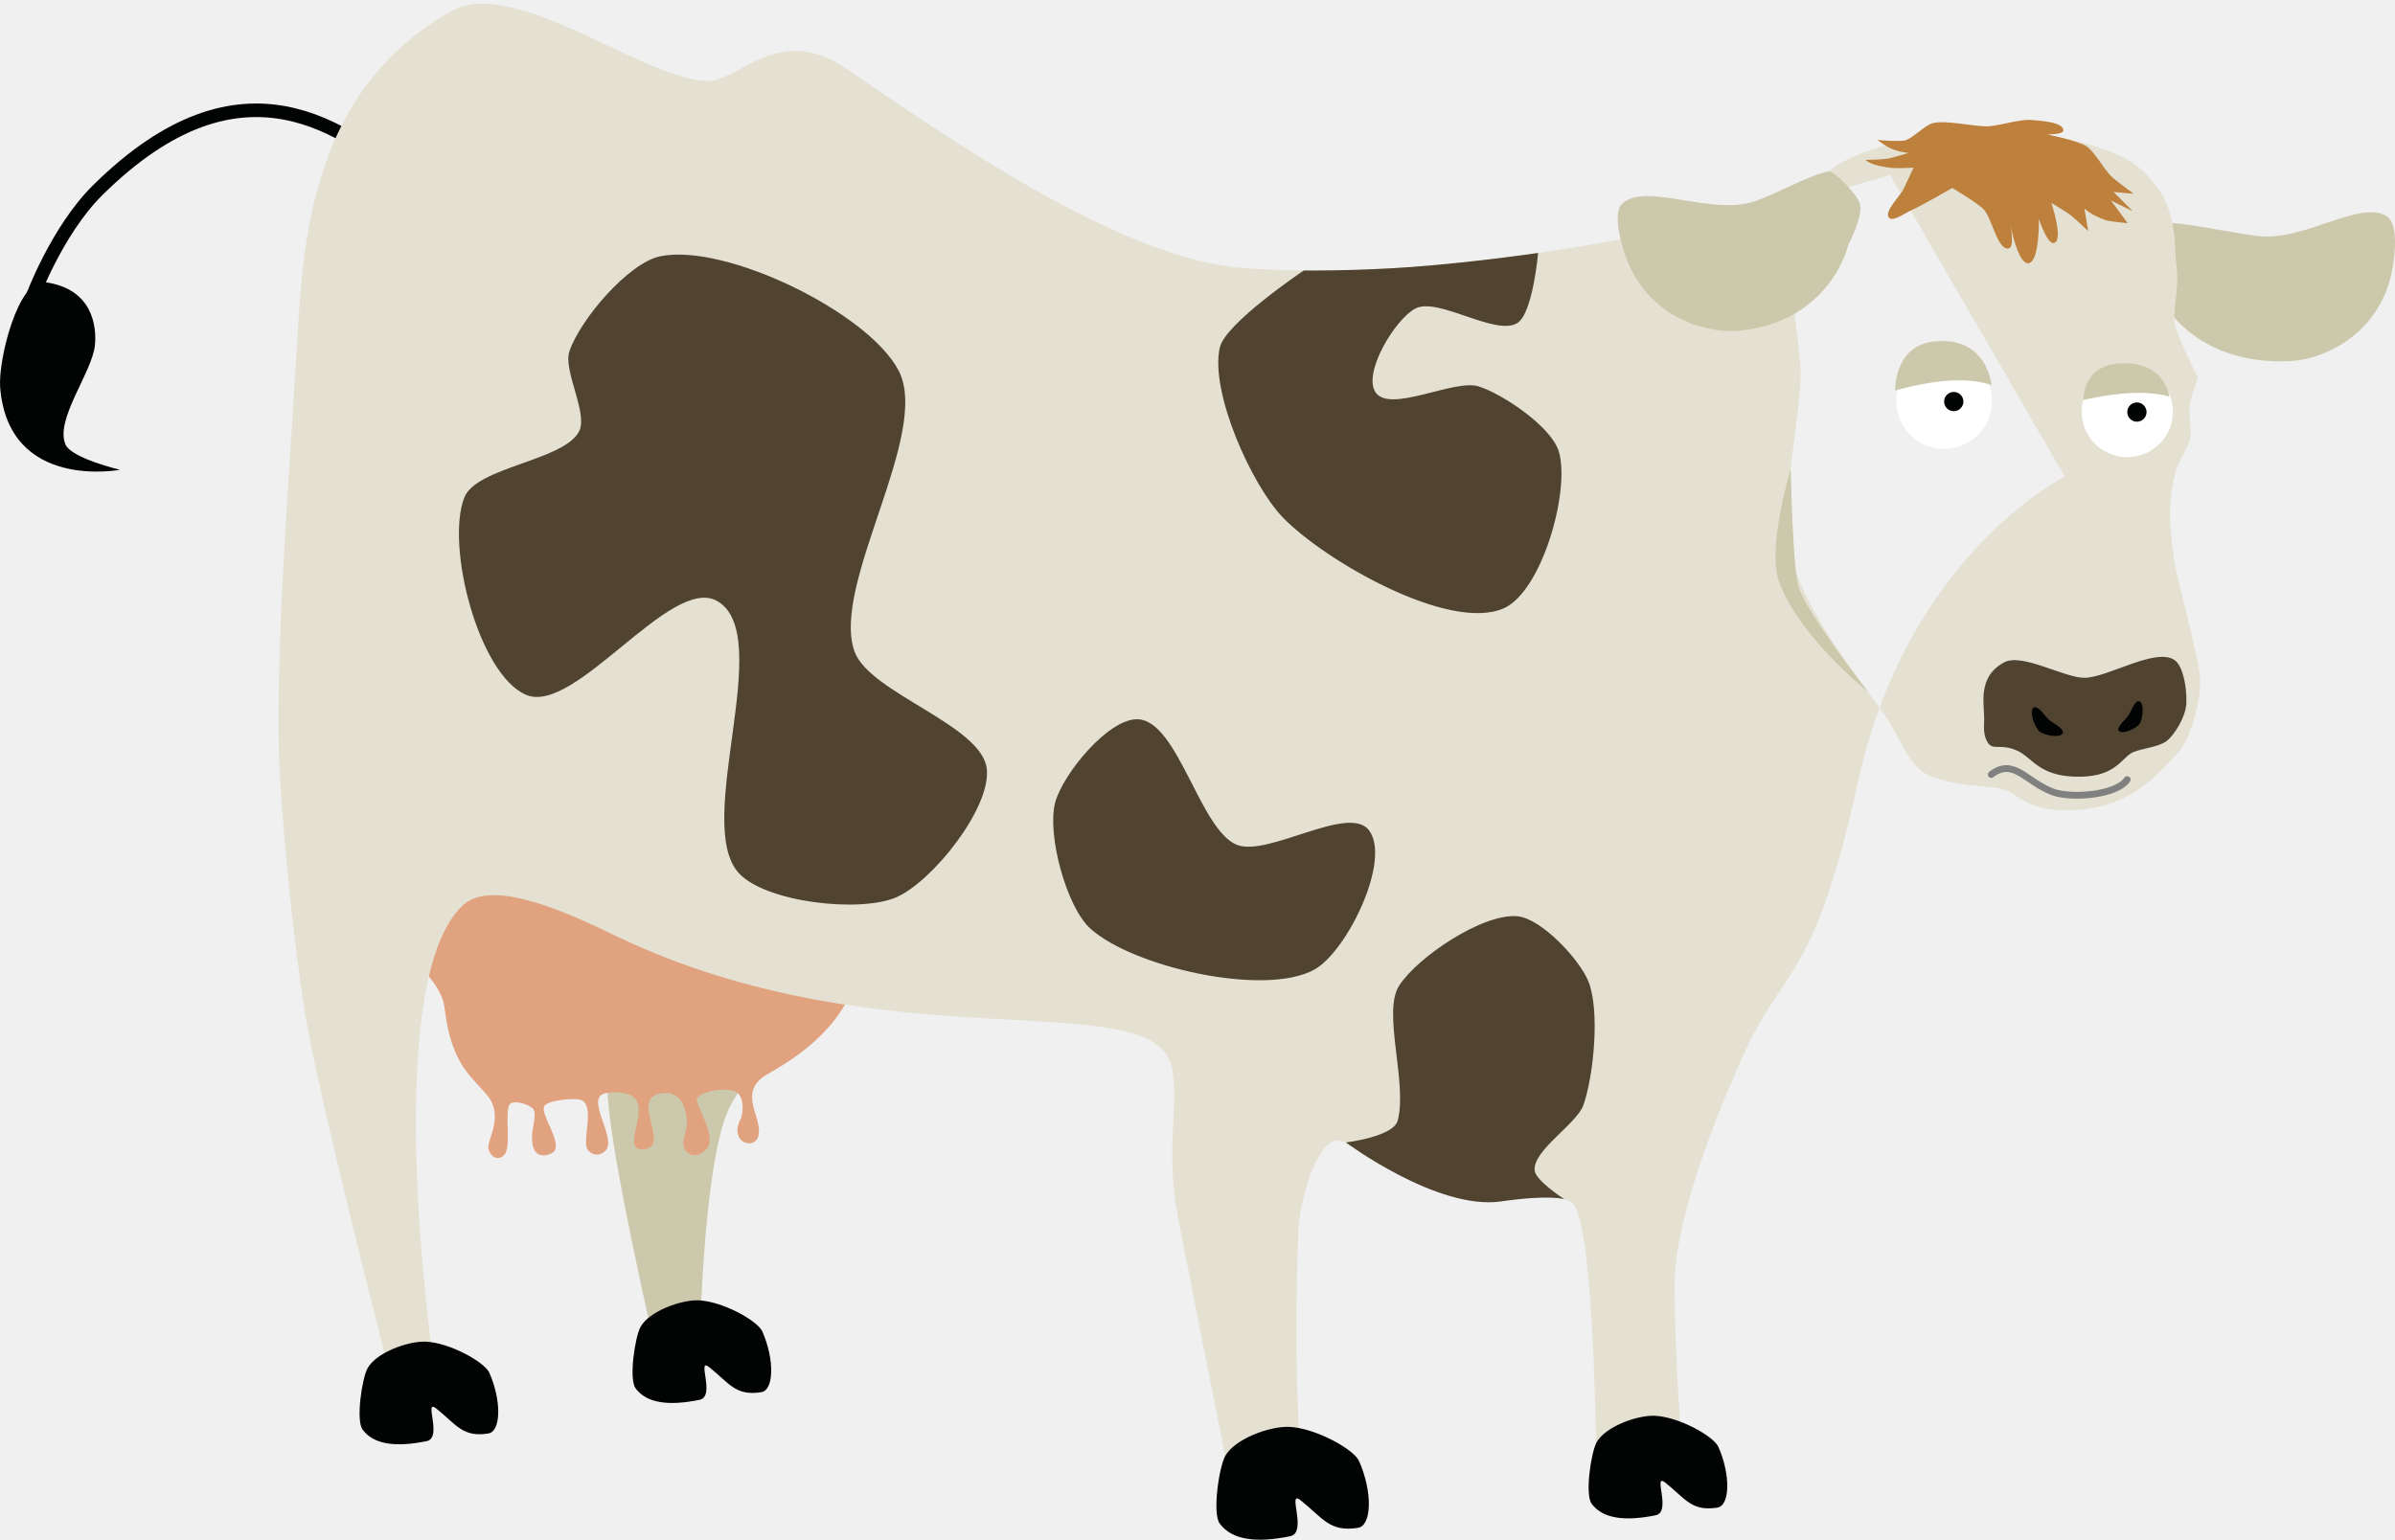
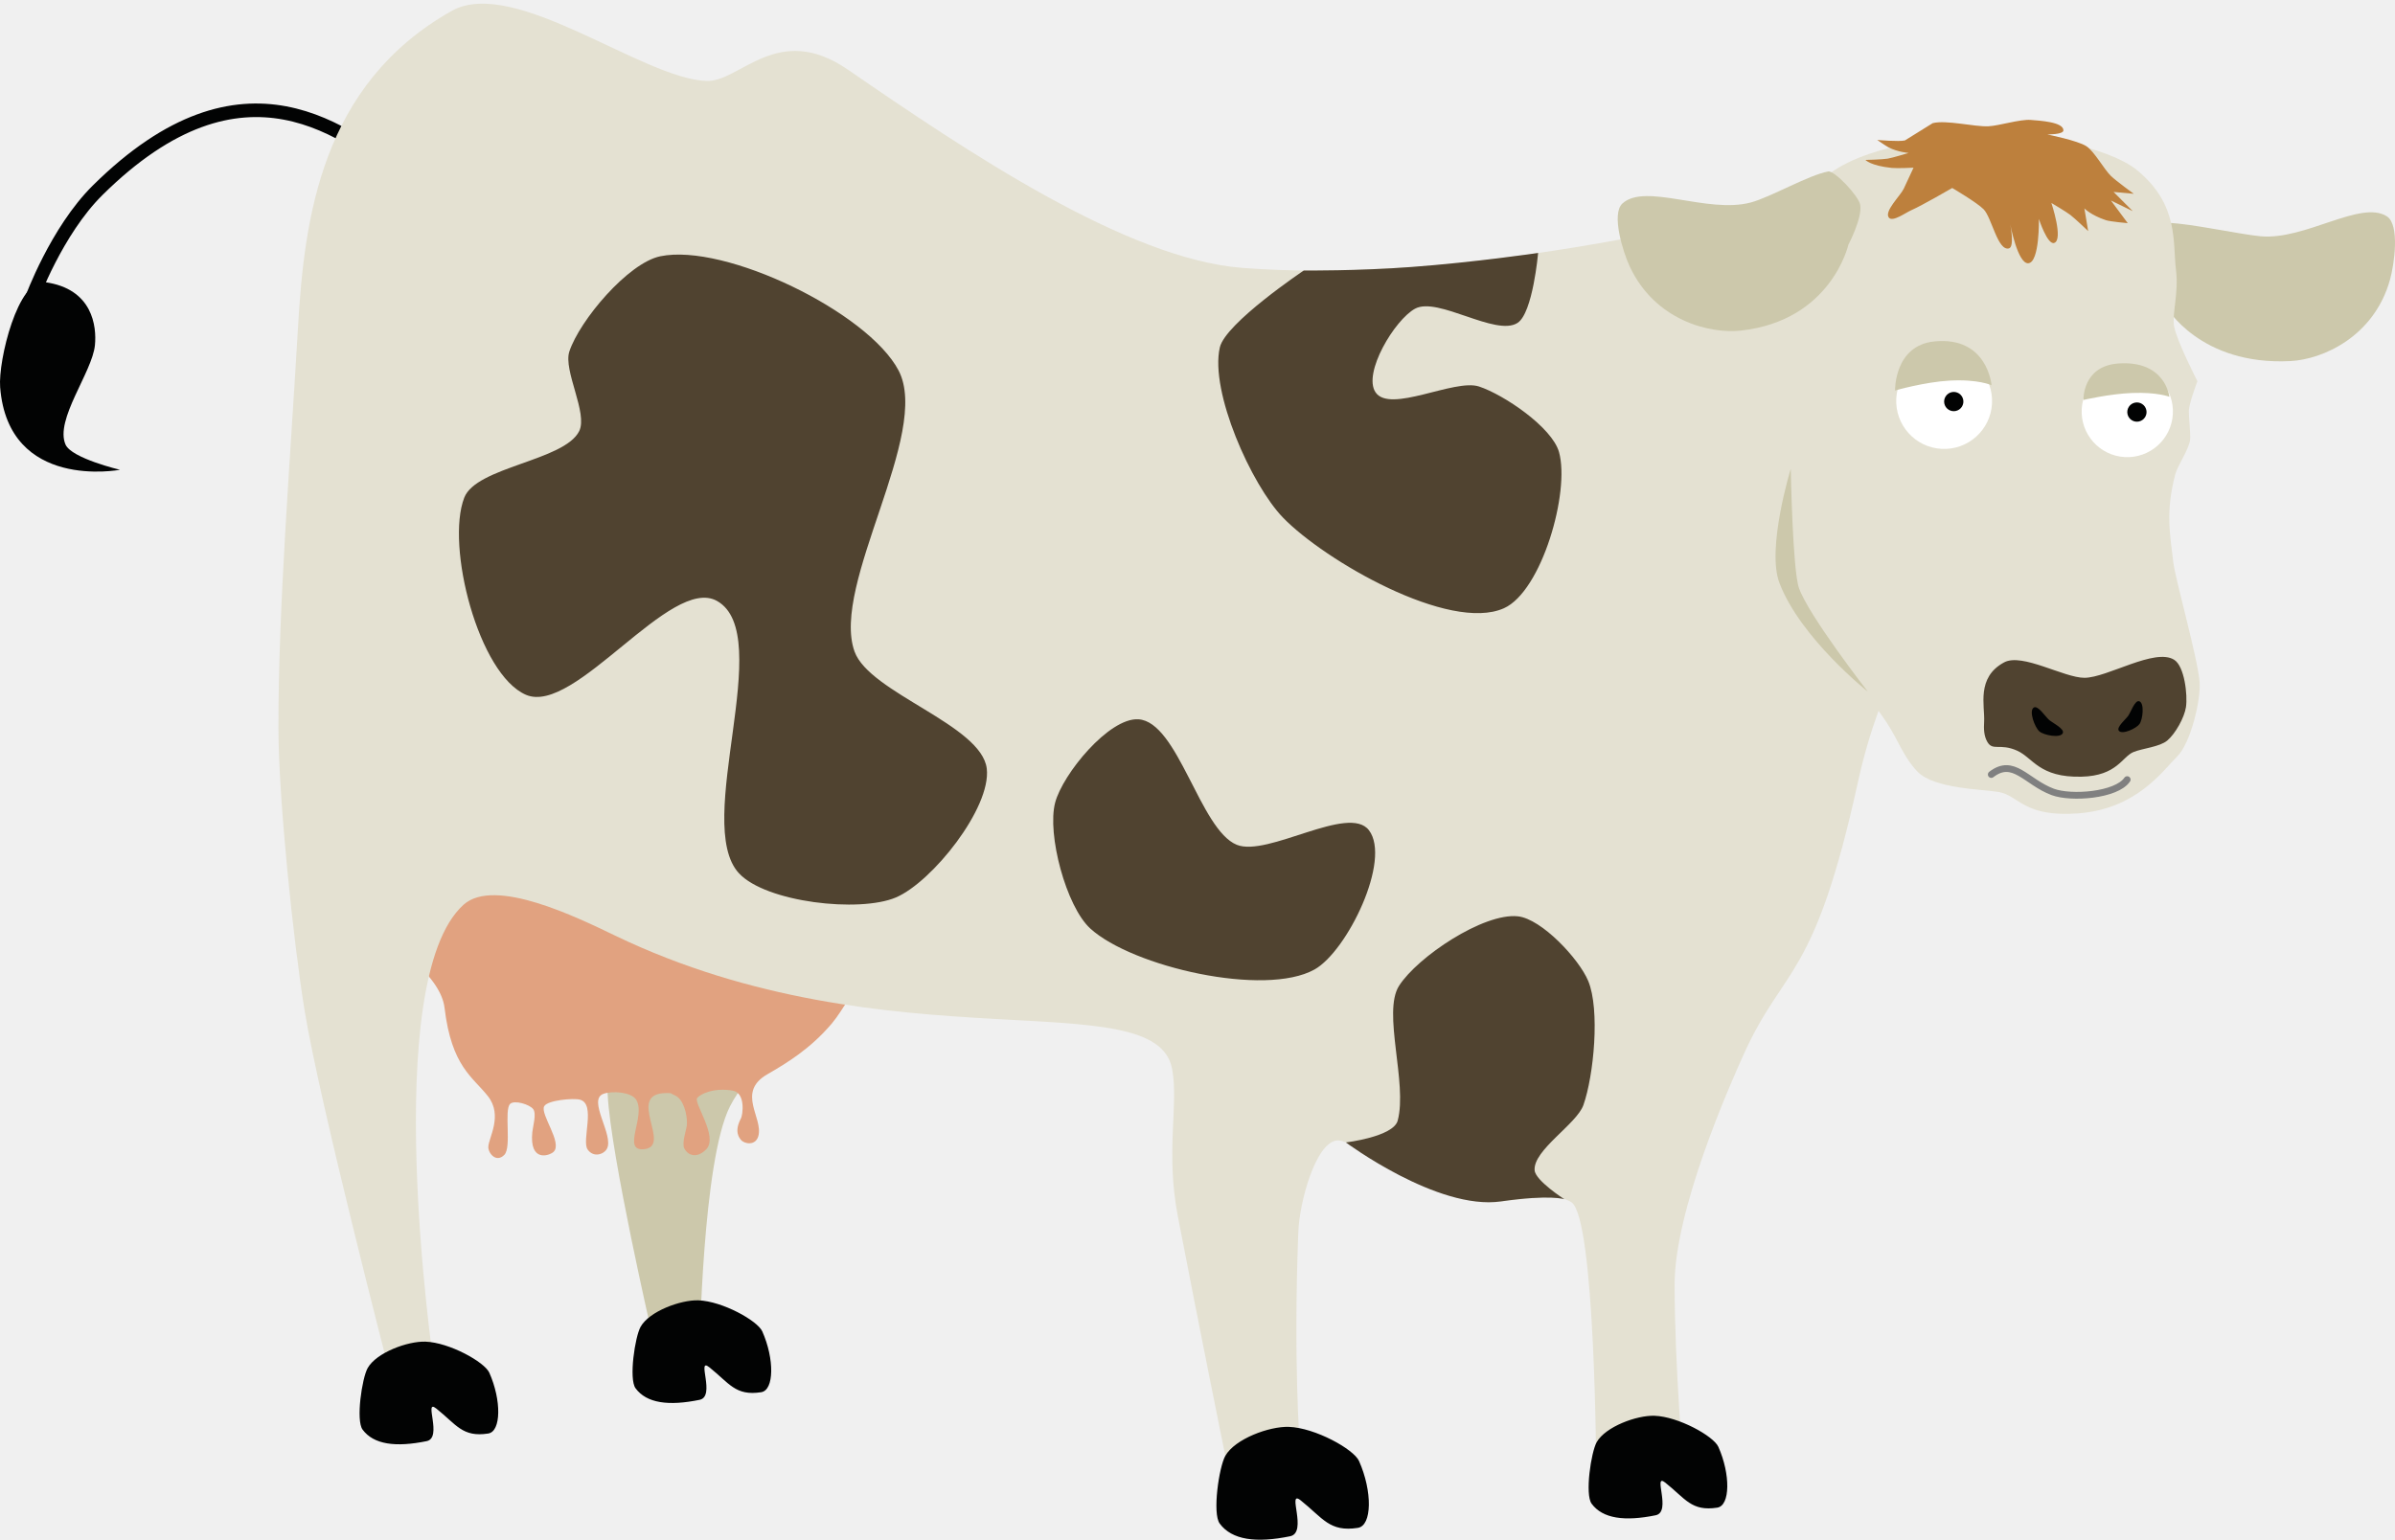
- <svg xmlns="http://www.w3.org/2000/svg" width="397.22" height="255.442" viewBox="0 0 397.22 255.442">
+ <svg xmlns="http://www.w3.org/2000/svg" width="397.219" height="255.441" viewBox="0 0 397.219 255.441">
  <path fill="#020303" d="M7.446 46.811c7.977 1.085 8.598 7.407 8.299 10.454-.435 4.482-6.688 12.37-4.877 16.492 1 2.28 9.031 4.183 9.031 4.183s-18.516 3.547-19.874-13.692c-.352-4.474 2.974-18.043 7.421-17.437z" />
  <path fill="none" stroke="#020303" stroke-width="2.25" d="M5.244 49.605s4.087-11.251 10.967-18.057c24.254-23.998 41.216-9.658 51.923-1.471 28.075 21.473 44.356-15.99 44.356-15.99" />
-   <path fill="#CCC8AB" d="M104.669 134.307c-9.306 7.363-4.481 35.458-3.882 47.31.514 10.095 7.362 39.758 7.362 39.758l7.873 2.964s.463-31.784 5.05-40.795c2.808-5.516 8.645-9.879 12.385-14.812 4.619-6.092 15.362-21.651 11.591-28.301-5.037-8.881-32.369-12.457-40.379-6.124z" />
-   <path fill="#020303" d="M115.835 215.731c-2.942-.1-8.134 1.813-9.582 4.376-.944 1.669-1.981 8.668-.844 10.213 1.831 2.488 5.494 2.965 10.619 1.916 2.714-.555-.571-7.139 1.595-5.417 3.36 2.675 4.343 4.816 8.623 4.153 2.155-.336 2.215-5.508.183-10.086-.791-1.781-6.625-5.019-10.594-5.155z" />
-   <path fill="#E1A280" d="M63.446 155.616s9.577 5.66 10.283 11.581c1.159 9.742 4.657 11.449 7.185 14.652 2.557 3.234.088 6.962.073 8.445-.01 1.025 1.299 2.679 2.66 1.301 1.246-1.264-.092-7.472.969-8.462.717-.667 3.222.095 3.816.873.584.76-.052 2.876-.148 3.831-.494 5.059 2.834 3.899 3.512 3.273 1.596-1.48-2.28-6.289-1.533-7.589.568-.994 4.808-1.371 5.916-1.083 2.713.705.251 6.777 1.278 8.263.974 1.405 2.688.824 3.198-.104 1.228-2.233-3.305-8.17-.559-9.131 1.519-.531 4.584-.27 5.382.932 1.757 2.65-2.44 8.575 1.277 8.263 4.945-.414-3.231-9.365 3.842-9.318.964.003.464.019 1.351.394 1.444.611 2.062 3.246 1.983 4.808-.037.747-.904 3.079-.431 3.991.638 1.223 2.146 1.67 3.638.128 2.021-2.089-2.099-7.642-1.515-8.486.416-.6 2.642-1.794 5.883-1.244 2.223.38 1.663 4.085 1.393 4.591-1.2 2.234-.259 3.253-.025 3.563.516.676 2.438 1.092 2.906-.63.822-3.037-3.687-7.242 1.48-10.226 3.287-1.899 7.17-4.256 10.706-8.44 3.423-4.048 10.523-18.417 10.523-18.417s-34.152-13.811-46.23-14.108c-6.472-.158-38.813 18.349-38.813 18.349z" />
-   <path fill="#CCC8AB" d="M359.798 36.993c3.393.079 11.691 1.875 15.068 2.202 7.406.72 16.705-6.102 21.021-3.292 2.162 1.408 1.203 8.008.508 10.489-2.645 9.482-11.17 13.232-16.492 13.51-15.059.787-20.643-9.013-20.643-9.013l-2.248-8.367c.001-.001 1.743-5.554 2.786-5.529z" />
-   <path fill="#E4E1D2" d="M313.454 29.031s-60.936 19.027-107.459 15.407c-19.183-1.493-45.686-19.334-65.355-32.873-11.675-8.036-17.87 2.042-23.443 1.868-10.57-.328-31.971-17.433-42.29-11.618-21.638 12.19-24.436 34.445-25.478 52.423-1.292 22.314-3.28 46.349-3.249 66.592.019 11.771 2.457 35.268 4.35 46.883 2.48 15.231 14.104 60.095 14.104 60.095l7.256-1.773s-9.146-63.205 4.989-75.938c5.145-4.639 18.905 2.123 25.148 5.126 45.468 21.873 89.719 7.484 92.382 22.159 1.09 6.01-1.133 13.645.943 24.425 3.758 19.51 7.868 39.728 7.868 39.728l12.362-1.714s-1.09-13.772-.254-35.418c.194-5.012 2.854-14.731 6.346-15.188 3.174-.415 10.341 8.532 24.249 10.177 3.398.402 11.66-1.939 14.695.055 3.986 2.619 4.115 44.464 4.115 44.464l14.473-.494s-1.443-16.656-1.469-30.215c-.023-12.426 9.008-32.833 11.422-38.195 6.744-14.989 11.709-12.011 19.004-45.337 8.254-37.677 34.299-50.611 34.299-50.611l-29.008-50.028zM360.999 44.25c.459 3.728-.676 7.259-.33 9.235.424 2.45 3.877 9.166 3.877 9.166s-1.393 3.638-1.422 4.917c-.023.997.301 3.75.213 4.743-.137 1.568-2.08 4.306-2.479 5.831-1.584 6.097-.9 9.623-.311 14.552.336 2.803 4.01 15.748 4.355 19.779.262 3.045-1.502 10.243-3.676 12.392-2.379 2.352-6.734 8.758-16.457 9.477-9.039.67-9.783-2.919-13.109-3.53-2.627-.481-10.768-.491-13.564-3.417-2.307-2.415-3.242-5.339-5.086-8.121-3.857-5.824-14.34-18.161-16.004-27.712-1.588-9.141 1.453-21.846 1.627-28.951.182-7.5-4.813-23.197 2.68-32.337 5.104-6.224 19.104-8.039 27.131-8.596 6.709-.465 21.061 1.735 26.215 6.054 6.844 5.739 5.762 11.831 6.34 16.518z" />
-   <path fill="#BD803D" d="M329.767 20.95c-2.305.104-6.984-1.09-9.221-.517-1.313.334-3.293 2.53-4.607 2.863-.959.245-4.59-.076-4.59-.076s1.396.977 1.854 1.216c1.531.797 3.34.939 3.34.939s-2.658.815-3.463.947c-.984.158-3.691.212-3.691.212s.818.96 4.373 1.327c.912.095 3.605-.039 3.605-.039s-1.215 2.642-1.637 3.514c-.592 1.207-3.313 3.772-2.434 4.79.635.733 2.785-.848 3.674-1.238 1.777-.772 6.816-3.7 6.816-3.7s4.107 2.413 5.209 3.535c1.352 1.381 2.334 6.981 4.203 6.485.955-.255.221-3.952.221-3.952s1.242 6.599 3.004 6.416c1.879-.193 1.734-7.352 1.734-7.352s1.418 4.358 2.539 3.987c1.58-.524-.467-6.636-.467-6.636s2.395 1.418 3.133 1.977c.797.607 2.971 2.691 2.971 2.691l-.629-3.761s1.055 1.112 3.564 1.951c.748.249 3.629.496 3.629.496l-2.795-3.761 3.627 1.767-3.186-3.184 3.348.307s-2.936-2.131-3.801-2.976c-1.137-1.111-2.721-4.033-4.047-4.914-1.414-.939-6.5-1.955-6.5-1.955s2.656.028 2.682-.663c.049-1.424-4.01-1.629-5.428-1.746-1.773-.143-5.255.97-7.03 1.05z" />
-   <path fill="#504330" d="M329.62 123.104c-.6-1.023-.613-2.19-.545-3.376.152-2.593-1.357-7.333 3.324-9.842 2.99-1.602 9.934 2.576 13.322 2.562 3.795-.014 11.676-5.016 14.881-2.984 1.707 1.08 2.246 5.846 1.947 7.845-.256 1.732-1.76 4.425-3.1 5.549-1.264 1.054-4.053 1.284-5.58 1.894-1.912.766-2.707 3.957-8.639 4.102-7.047.171-8.055-3.158-10.695-4.325-2.839-1.262-4.016.106-4.915-1.425z" />
-   <path fill="#fff" d="M330.38 66.978c-.246 4.381-3.998 7.736-8.381 7.488-4.385-.245-7.738-3.999-7.492-8.38.244-4.384 3.998-7.739 8.381-7.492 4.383.245 7.736 3.998 7.492 8.384zM360.374 68.697c-.234 4.172-3.807 7.366-7.979 7.133-4.174-.235-7.365-3.808-7.135-7.98.236-4.171 3.809-7.365 7.982-7.132 4.171.236 7.368 3.804 7.132 7.979z" />
-   <path fill="#020303" d="M325.39 67.473c-.471.746-1.459.968-2.205.498-.748-.474-.969-1.46-.494-2.205.469-.746 1.457-.967 2.203-.498.744.474.966 1.461.496 2.205zM355.767 69.216c-.473.746-1.459.97-2.205.498-.748-.471-.969-1.461-.496-2.207.471-.744 1.457-.966 2.203-.493.746.47.968 1.456.498 2.202z" />
-   <path fill="#CCC8AB" d="M314.3 64.785s4.908-1.414 9.072-1.642c4.746-.259 6.934.771 6.934.771s-.643-8.144-9.482-7.267c-6.686.665-6.524 8.138-6.524 8.138zM345.548 66.354s4.359-1.02 8.07-1.158c4.227-.157 6.184.631 6.184.631s-.637-6.109-8.508-5.521c-5.951.444-5.746 6.048-5.746 6.048z" />
-   <path fill="#020303" d="M342.122 121.63c.324-.729-1.697-1.686-2.295-2.214-.605-.536-1.834-2.461-2.52-2.031-.859.544.164 3.306.941 3.966.739.629 3.48 1.164 3.874.279zM351.417 121.232c-.455-.581 1.152-1.896 1.572-2.504.426-.616 1.102-2.625 1.814-2.387.896.296.59 3.011.039 3.78-.525.728-2.872 1.824-3.425 1.111z" />
-   <path fill="none" stroke="#808080" stroke-width="1.125" d="M352.802 129.342c-1.771 2.606-9.297 3.187-12.361 2.036-4.4-1.652-6.484-5.736-10.178-2.888" stroke-linecap="round" />
-   <path fill="#CCC8AB" d="M303.214 28.445c-3.334.631-9.568 4.276-12.85 5.15-7.188 1.911-17.473-3.313-21.277.163-1.902 1.737.115 8.093 1.201 10.43 4.152 8.925 13.17 11.244 18.467 10.654 14.986-1.665 17.803-14.233 17.803-14.233s2.361-4.501 1.965-6.628c-.282-1.523-4.288-5.726-5.309-5.536z" />
-   <path fill="#020303" d="M213.757 236.723c-3.235-.111-8.945 1.992-10.537 4.812-1.036 1.834-2.177 9.532-.927 11.227 2.015 2.734 6.04 3.26 11.677 2.107 2.984-.609-.631-7.852 1.753-5.955 3.694 2.941 4.773 5.295 9.479 4.564 2.371-.367 2.434-6.055.2-11.087-.868-1.958-7.283-5.521-11.645-5.668zM274.403 234.881c-2.939-.101-8.133 1.815-9.584 4.376-.941 1.671-1.979 8.672-.842 10.213 1.832 2.484 5.494 2.965 10.621 1.916 2.711-.553-.574-7.138 1.592-5.415 3.361 2.675 4.344 4.815 8.625 4.153 2.154-.336 2.215-5.508.182-10.086-.789-1.781-6.625-5.021-10.594-5.157zM70.563 222.585c-2.942-.101-8.134 1.812-9.583 4.377-.941 1.668-1.982 8.669-.845 10.213 1.833 2.485 5.496 2.963 10.622 1.916 2.713-.557-.574-7.143 1.594-5.416 3.36 2.673 4.343 4.815 8.621 4.15 2.156-.334 2.216-5.507.184-10.084-.793-1.78-6.625-5.021-10.593-5.156z" />
-   <path fill="#504330" d="M94.428 58.315c1.719-5.183 9.739-14.69 15.085-15.798 10.725-2.224 34.412 9.244 39.514 18.938 5.496 10.445-11.293 35.531-7.299 46.636 2.477 6.896 21.087 12.159 21.933 19.438.753 6.489-9.061 18.805-15.073 21.361-6.058 2.574-21.54.817-26.022-4.003-7.718-8.297 6.224-39.576-3.627-45.177-7.673-4.364-23.588 19.048-31.699 15.563-7.874-3.381-13.35-24.728-10.239-32.714 1.997-5.13 16.606-6.102 19.058-11.03 1.482-2.98-2.676-10.053-1.631-13.214zM188.801 119.332c-4.876-.292-12.564 9.107-13.802 13.832-1.373 5.241 1.826 17.225 5.827 20.877 6.981 6.369 28.934 11.405 37.189 6.802 5.415-3.021 12.799-18.188 9.024-23.109-3.355-4.376-16.818 4.506-21.922 2.418-6.12-2.5-9.716-20.423-16.316-20.82zM216.23 44.883s-12.985 8.71-13.917 12.755c-1.688 7.335 5.236 22.81 10.465 28.224 6.883 7.123 27.617 19.094 36.656 15.044 6.266-2.807 10.982-19.289 9.135-25.902-1.154-4.133-9.197-9.553-13.277-10.885-4.085-1.332-14.759 4.525-17.157.964-2.143-3.186 3.188-12.052 6.567-13.877 3.771-2.038 13.386 4.69 16.99 2.364 2.541-1.641 3.41-11.603 3.41-11.603s-10.412 1.541-20.974 2.325c-8.908.665-17.898.591-17.898.591zM223.222 189.537s7.871-.947 8.589-3.618c1.668-6.197-2.574-17.983.223-22.365 3.071-4.812 14.032-12.143 19.708-11.534 3.939.424 10.146 7.064 11.668 10.724 1.98 4.752.922 15.725-.795 20.582-1.127 3.188-8.359 7.466-8.092 10.835.137 1.715 4.941 4.797 4.941 4.797s-2.287-.823-10.539.363c-10.521 1.512-25.703-9.784-25.703-9.784z" />
-   <path fill="#CCC8AB" d="M309.782 114.742s-9.855-12.668-11.424-17.204c-1.055-3.045-1.355-19.759-1.355-19.759s-4.064 13.236-1.877 18.941c3.516 9.185 14.656 18.022 14.656 18.022z" />
+   <path fill="#CCC8AB" d="M104.669 134.307c-9.306 7.363-4.481 35.458-3.882 47.311.514 10.095 7.362 39.758 7.362 39.758l7.873 2.964s.463-31.784 5.05-40.795c2.808-5.517 8.645-9.879 12.385-14.813 4.619-6.092 15.362-21.65 11.591-28.301-5.037-8.881-32.369-12.457-40.379-6.124z" />
+   <path fill="#020303" d="M115.835 215.731c-2.942-.1-8.134 1.813-9.582 4.376-.944 1.669-1.981 8.668-.844 10.213 1.831 2.488 5.494 2.966 10.619 1.916 2.714-.555-.571-7.139 1.595-5.417 3.36 2.676 4.343 4.816 8.623 4.153 2.155-.336 2.215-5.508.183-10.086-.791-1.781-6.625-5.019-10.594-5.155z" />
+   <path fill="#E1A280" d="M63.446 155.616s9.577 5.659 10.283 11.58c1.159 9.742 4.657 11.449 7.185 14.652 2.557 3.234.088 6.962.073 8.445-.01 1.024 1.299 2.679 2.66 1.301 1.246-1.264-.092-7.472.969-8.462.717-.667 3.222.095 3.816.873.584.76-.052 2.876-.148 3.831-.494 5.059 2.834 3.898 3.512 3.272 1.596-1.479-2.28-6.289-1.533-7.589.568-.994 4.808-1.371 5.916-1.083 2.713.705.251 6.777 1.278 8.264.974 1.404 2.688.823 3.198-.104 1.228-2.233-3.305-8.17-.559-9.131 1.519-.531 4.584-.271 5.382.932 1.757 2.65-2.44 8.575 1.277 8.264 4.945-.414-3.231-9.365 3.842-9.318.964.003.464.019 1.351.394 1.444.611 2.062 3.246 1.983 4.809-.037.747-.904 3.079-.431 3.991.638 1.223 2.146 1.67 3.638.128 2.021-2.089-2.099-7.643-1.515-8.486.416-.6 2.642-1.794 5.883-1.244 2.223.38 1.663 4.085 1.393 4.591-1.2 2.234-.259 3.253-.025 3.563.516.676 2.438 1.092 2.906-.63.822-3.037-3.687-7.242 1.48-10.227 3.287-1.898 7.17-4.256 10.706-8.439 3.423-4.048 10.523-18.417 10.523-18.417s-34.152-13.812-46.23-14.108c-6.472-.159-38.813 18.348-38.813 18.348z" />
+   <path fill="#CCC8AB" d="M359.797 36.993c3.395.078 11.691 1.875 15.068 2.201 7.406.721 16.705-6.102 21.021-3.292 2.162 1.408 1.203 8.009.508 10.489-2.645 9.482-11.17 13.232-16.492 13.51-15.059.787-20.643-9.013-20.643-9.013l-2.248-8.367c.001 0 1.743-5.553 2.786-5.528z" />
+   <path fill="#E4E1D2" d="M364.805 113.069c-.346-4.031-4.02-16.976-4.355-19.779-.59-4.929-1.273-8.454.311-14.552.398-1.524 2.342-4.263 2.479-5.831.088-.993-.236-3.746-.213-4.743.029-1.278 1.422-4.917 1.422-4.917s-3.453-6.716-3.877-9.166c-.346-1.976.789-5.507.33-9.234-.578-4.688.504-10.779-6.34-16.519-5.154-4.318-19.506-6.519-26.215-6.054-8.027.557-22.027 2.372-27.131 8.596-.512.624-.96 1.281-1.36 1.962-20.611 5.348-60.858 14.174-93.86 11.606-19.183-1.493-45.686-19.334-65.354-32.873-11.675-8.036-17.87 2.042-23.443 1.868-10.572-.328-31.973-17.433-42.292-11.618-21.638 12.19-24.436 34.445-25.478 52.423-1.292 22.314-3.28 46.35-3.249 66.593.019 11.771 2.457 35.268 4.35 46.883 2.48 15.23 14.104 60.095 14.104 60.095l7.256-1.772s-9.146-63.205 4.989-75.938c5.145-4.639 18.905 2.123 25.148 5.126 45.468 21.873 89.719 7.484 92.382 22.159 1.09 6.01-1.133 13.645.943 24.425 3.758 19.51 7.868 39.729 7.868 39.729l12.362-1.715s-1.09-13.771-.254-35.418c.193-5.012 2.854-14.73 6.346-15.188 3.174-.415 10.341 8.532 24.248 10.177 3.398.402 11.66-1.938 14.695.055 3.986 2.619 4.115 44.465 4.115 44.465l14.473-.494s-1.442-16.656-1.469-30.215c-.023-12.427 9.008-32.833 11.422-38.195 6.744-14.989 11.709-12.011 19.004-45.337.926-4.227 2.085-8.126 3.397-11.747.502.702.968 1.364 1.353 1.946 1.844 2.782 2.779 5.706 5.086 8.121 2.795 2.926 10.938 2.937 13.564 3.417 3.326.611 4.07 4.2 13.109 3.53 9.723-.719 14.076-7.125 16.455-9.477 2.177-2.151 3.941-9.349 3.679-12.394z" />
+   <path fill="#BD803D" d="M329.766 20.95c-2.305.104-6.982-1.091-9.221-.518l-4.605 2.863c-.959.245-4.592-.076-4.592-.076s1.396.977 1.855 1.216c1.531.797 3.34.939 3.34.939s-2.658.814-3.463.946c-.984.158-3.691.213-3.691.213s.818.96 4.373 1.326c.912.096 3.605-.039 3.605-.039s-1.215 2.643-1.637 3.515c-.594 1.207-3.314 3.771-2.436 4.79.635.732 2.785-.849 3.674-1.238 1.777-.771 6.816-3.7 6.816-3.7s4.107 2.413 5.209 3.535c1.352 1.381 2.334 6.981 4.203 6.485.955-.255.221-3.952.221-3.952s1.242 6.599 3.004 6.416c1.879-.193 1.734-7.353 1.734-7.353s1.418 4.358 2.539 3.987c1.58-.523-.467-6.636-.467-6.636s2.395 1.418 3.133 1.977c.797.607 2.971 2.691 2.971 2.691l-.629-3.761s1.055 1.111 3.564 1.95c.748.249 3.629.496 3.629.496l-2.795-3.761 3.627 1.768-3.186-3.185 3.348.307s-2.936-2.131-3.801-2.976c-1.137-1.111-2.721-4.033-4.047-4.914-1.414-.938-6.5-1.955-6.5-1.955s2.656.028 2.682-.663c.049-1.424-4.01-1.629-5.428-1.746-1.771-.14-5.253.973-7.029 1.053z" />
+   <path fill="#504330" d="M329.62 123.104c-.6-1.022-.613-2.189-.545-3.376.152-2.593-1.357-7.333 3.324-9.842 2.99-1.602 9.934 2.576 13.322 2.563 3.795-.015 11.676-5.017 14.881-2.984 1.707 1.08 2.246 5.846 1.947 7.845-.256 1.732-1.76 4.425-3.1 5.549-1.266 1.055-4.055 1.284-5.58 1.895-1.912.766-2.707 3.957-8.639 4.102-7.049.171-8.057-3.158-10.695-4.325-2.839-1.264-4.017.104-4.915-1.427z" />
+   <path fill="#fff" d="M330.379 66.978c-.246 4.381-3.998 7.736-8.381 7.488-4.385-.245-7.738-3.999-7.492-8.38.244-4.384 3.998-7.739 8.381-7.492 4.385.245 7.737 3.998 7.492 8.384zM360.374 68.697c-.234 4.173-3.807 7.366-7.979 7.134-4.174-.235-7.365-3.809-7.135-7.98.236-4.171 3.809-7.365 7.982-7.132 4.171.235 7.368 3.803 7.132 7.978z" />
+   <path fill="#020303" d="M325.389 67.473c-.471.746-1.459.968-2.205.498-.746-.474-.969-1.46-.492-2.205.469-.746 1.457-.967 2.203-.498.742.474.965 1.461.494 2.205zM355.766 69.216c-.473.746-1.459.97-2.203.498-.748-.471-.971-1.461-.496-2.207.471-.744 1.457-.966 2.201-.493.746.47.969 1.456.498 2.202z" />
+   <path fill="#CCC8AB" d="M314.299 64.785s4.908-1.414 9.072-1.643c4.746-.259 6.934.771 6.934.771s-.643-8.145-9.48-7.268c-6.688.667-6.526 8.14-6.526 8.14zM345.547 66.354s4.359-1.02 8.07-1.158c4.227-.156 6.184.632 6.184.632s-.637-6.109-8.508-5.521c-5.951.443-5.746 6.047-5.746 6.047z" />
+   <path fill="#020303" d="M342.122 121.63c.324-.729-1.697-1.687-2.295-2.214-.605-.536-1.834-2.461-2.52-2.031-.859.544.164 3.306.941 3.966.739.629 3.479 1.164 3.874.279zM351.417 121.232c-.455-.581 1.152-1.896 1.572-2.504.426-.616 1.102-2.625 1.814-2.387.896.296.59 3.011.039 3.78-.525.728-2.873 1.824-3.425 1.111z" />
+   <path fill="none" stroke="#808080" stroke-width="1.125" d="M352.801 129.342c-1.77 2.606-9.297 3.187-12.359 2.036-4.4-1.652-6.484-5.736-10.18-2.888" stroke-linecap="round" />
+   <path fill="#CCC8AB" d="M303.213 28.445c-3.334.632-9.567 4.276-12.85 5.15-7.188 1.911-17.473-3.313-21.277.163-1.901 1.737.115 8.093 1.201 10.43 4.152 8.925 13.17 11.244 18.467 10.654 14.986-1.665 17.803-14.233 17.803-14.233s2.361-4.501 1.967-6.628c-.283-1.523-4.289-5.726-5.311-5.536z" />
+   <path fill="#020303" d="M213.756 236.723c-3.234-.111-8.944 1.992-10.536 4.813-1.036 1.834-2.177 9.531-.927 11.227 2.015 2.734 6.039 3.26 11.677 2.107 2.983-.609-.632-7.853 1.753-5.955 3.693 2.94 4.773 5.295 9.479 4.563 2.371-.367 2.435-6.055.2-11.087-.868-1.958-7.282-5.521-11.646-5.668zM274.403 234.881c-2.939-.102-8.133 1.814-9.584 4.376-.941 1.671-1.979 8.672-.842 10.213 1.832 2.484 5.494 2.965 10.621 1.916 2.711-.553-.574-7.138 1.592-5.415 3.361 2.675 4.344 4.815 8.625 4.153 2.154-.336 2.215-5.508.182-10.086-.789-1.781-6.625-5.021-10.594-5.157zM70.563 222.585c-2.942-.102-8.134 1.812-9.583 4.377-.941 1.668-1.982 8.669-.845 10.213 1.833 2.485 5.496 2.963 10.622 1.916 2.713-.557-.574-7.143 1.594-5.416 3.36 2.673 4.343 4.815 8.621 4.15 2.156-.334 2.216-5.508.184-10.084-.793-1.78-6.625-5.021-10.593-5.156z" />
+   <path fill="#504330" d="M94.428 58.315c1.719-5.183 9.739-14.689 15.085-15.798 10.725-2.224 34.412 9.244 39.514 18.938 5.496 10.444-11.293 35.53-7.299 46.636 2.477 6.896 21.087 12.159 21.933 19.438.753 6.489-9.061 18.806-15.073 21.361-6.058 2.574-21.54.817-26.022-4.003-7.718-8.297 6.224-39.576-3.627-45.177-7.673-4.364-23.588 19.048-31.699 15.563-7.874-3.381-13.35-24.728-10.239-32.714 1.997-5.13 16.606-6.102 19.058-11.03 1.482-2.98-2.676-10.053-1.631-13.214zM188.801 119.332c-4.876-.292-12.564 9.106-13.802 13.832-1.373 5.24 1.826 17.225 5.827 20.877 6.981 6.369 28.934 11.404 37.189 6.802 5.415-3.021 12.799-18.188 9.024-23.109-3.355-4.376-16.818 4.507-21.922 2.418-6.12-2.5-9.716-20.423-16.316-20.82zM216.23 44.883s-12.985 8.71-13.917 12.755c-1.688 7.335 5.236 22.811 10.465 28.224 6.883 7.123 27.617 19.095 36.656 15.045 6.266-2.808 10.982-19.289 9.135-25.902-1.154-4.133-9.197-9.553-13.277-10.885-4.084-1.332-14.758 4.524-17.156.964-2.143-3.187 3.188-12.052 6.566-13.877 3.771-2.038 13.387 4.689 16.99 2.363 2.541-1.641 3.41-11.603 3.41-11.603s-10.412 1.541-20.975 2.325c-8.907.665-17.897.591-17.897.591zM223.222 189.537s7.87-.947 8.589-3.618c1.668-6.197-2.574-17.983.223-22.365 3.071-4.812 14.032-12.143 19.709-11.534 3.938.424 10.146 7.064 11.668 10.725 1.979 4.752.922 15.725-.795 20.582-1.128 3.188-8.359 7.466-8.093 10.835.138 1.715 4.94 4.797 4.94 4.797s-2.287-.823-10.539.362c-10.52 1.512-25.702-9.784-25.702-9.784z" />
+   <path fill="#CCC8AB" d="M309.782 114.742s-9.855-12.668-11.424-17.204c-1.055-3.045-1.355-19.76-1.355-19.76s-4.063 13.236-1.877 18.941c3.516 9.186 14.656 18.023 14.656 18.023z" />
</svg>
